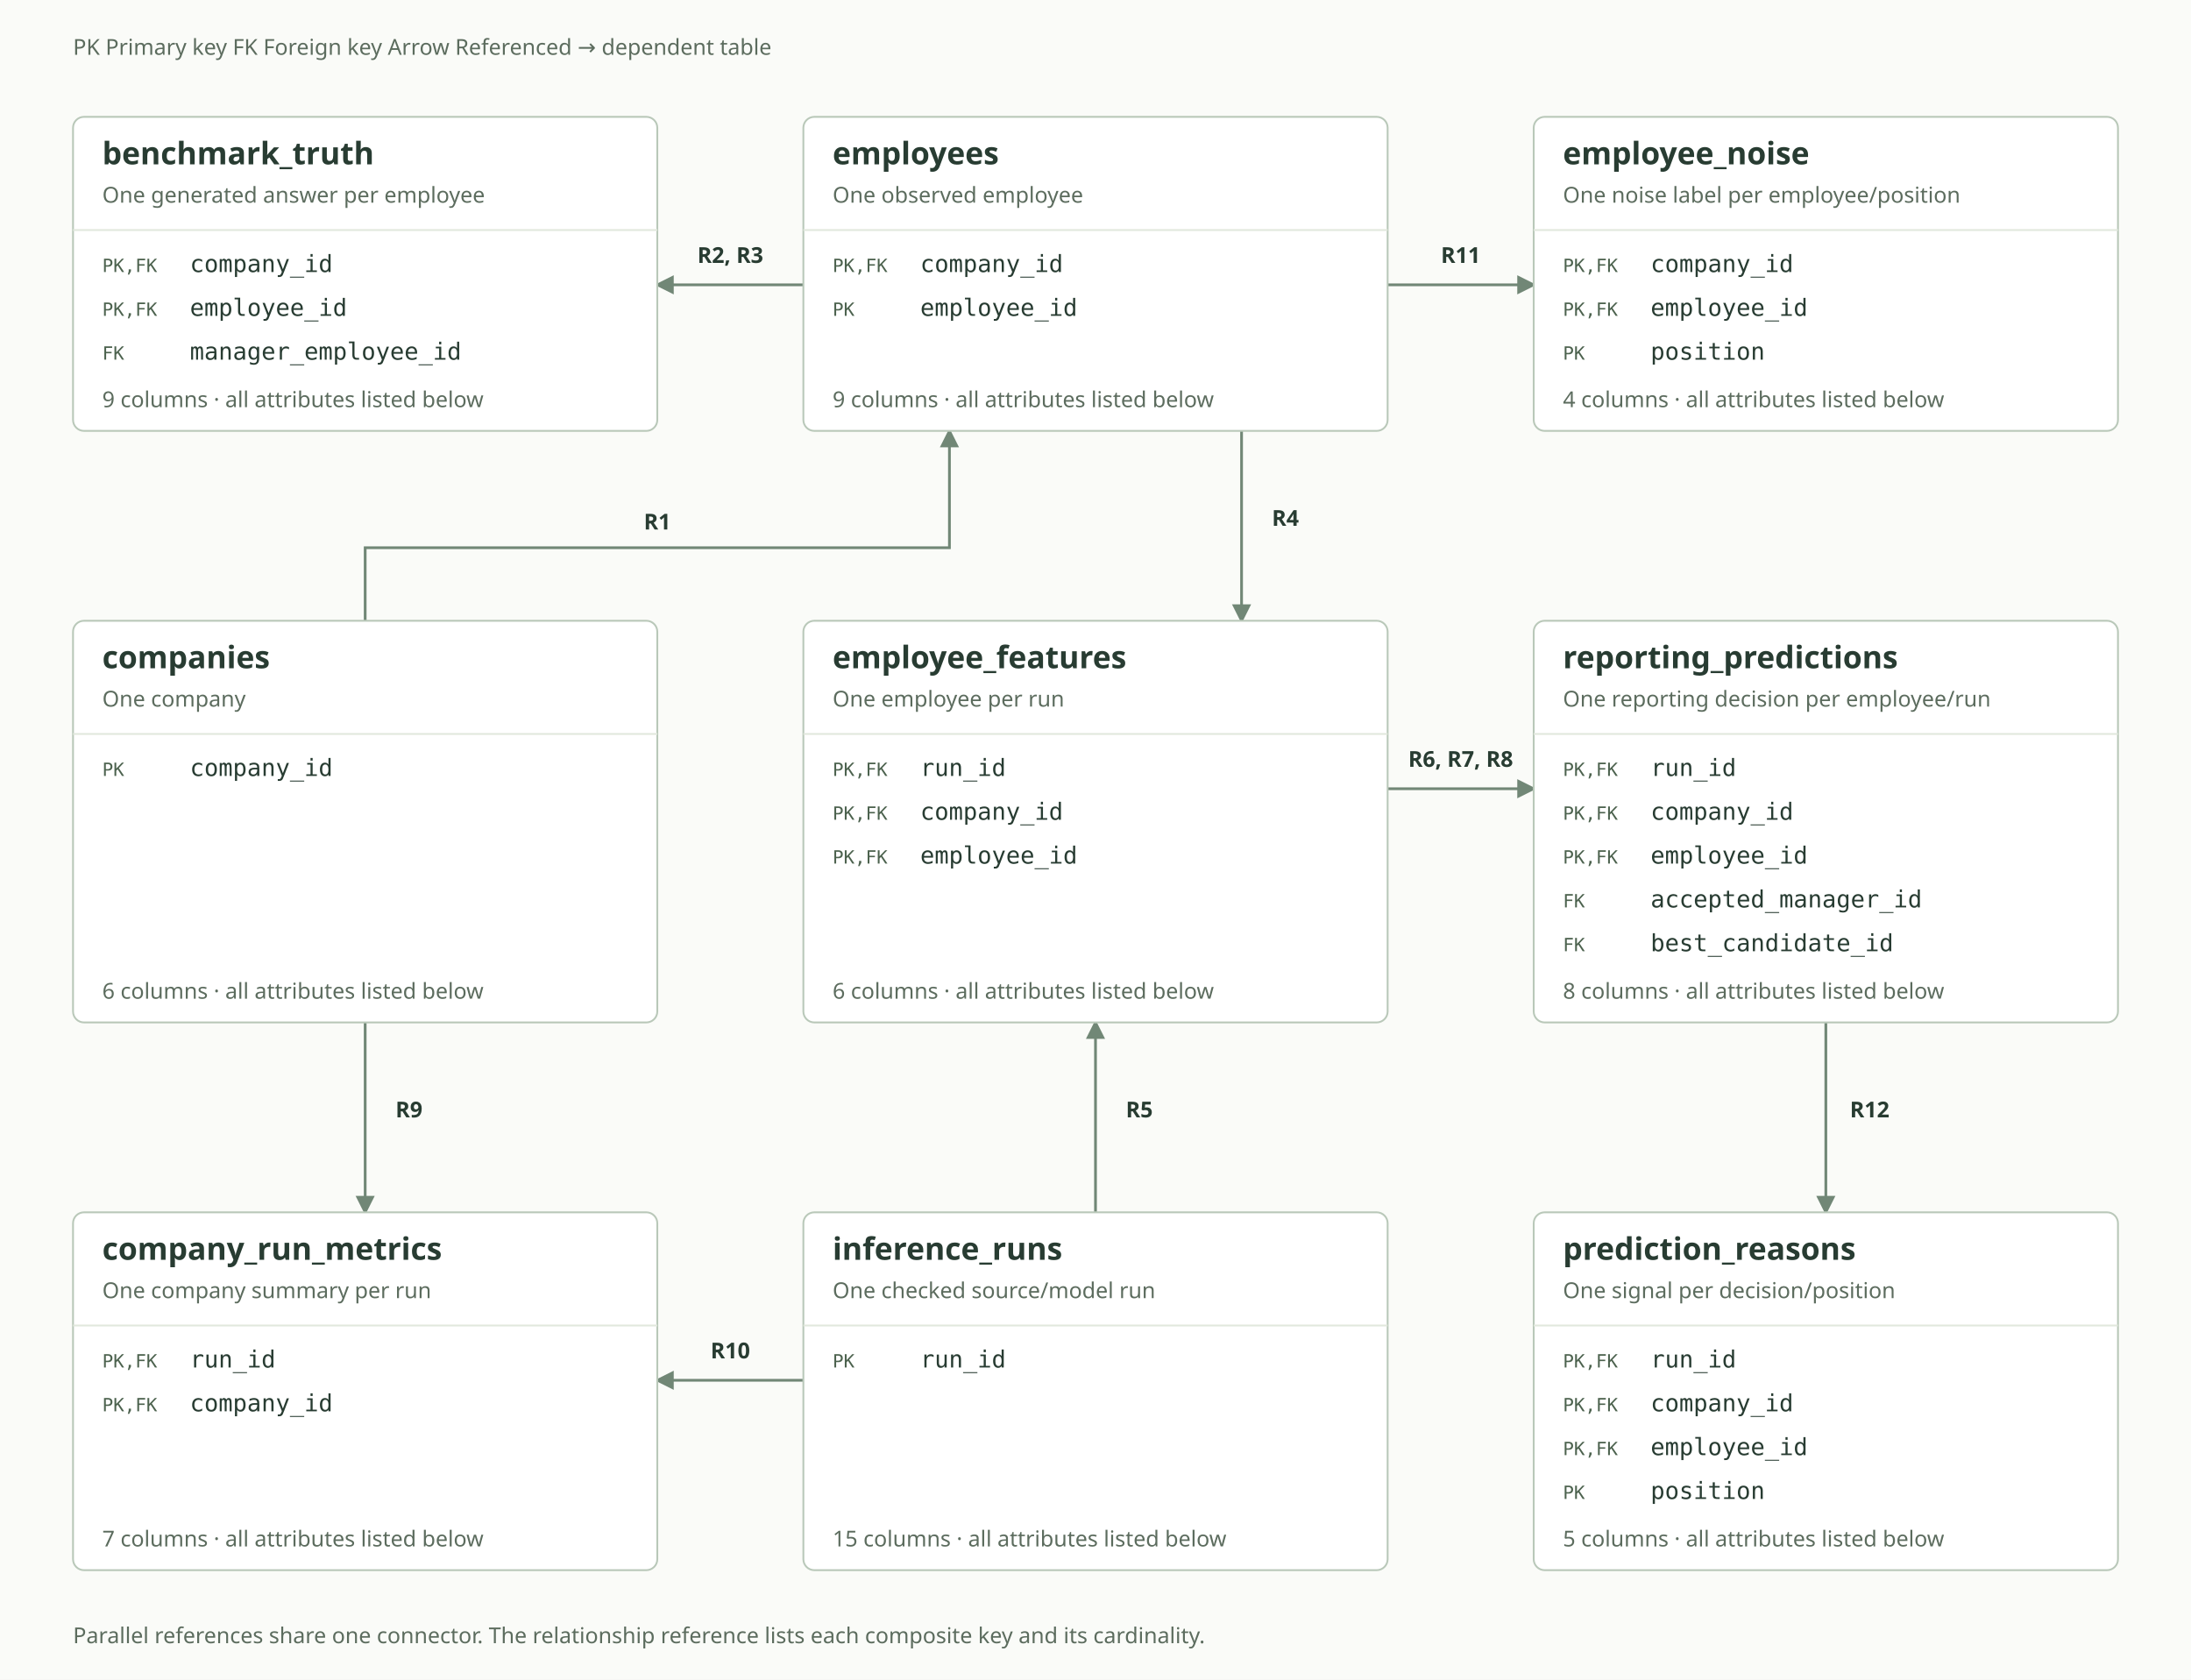
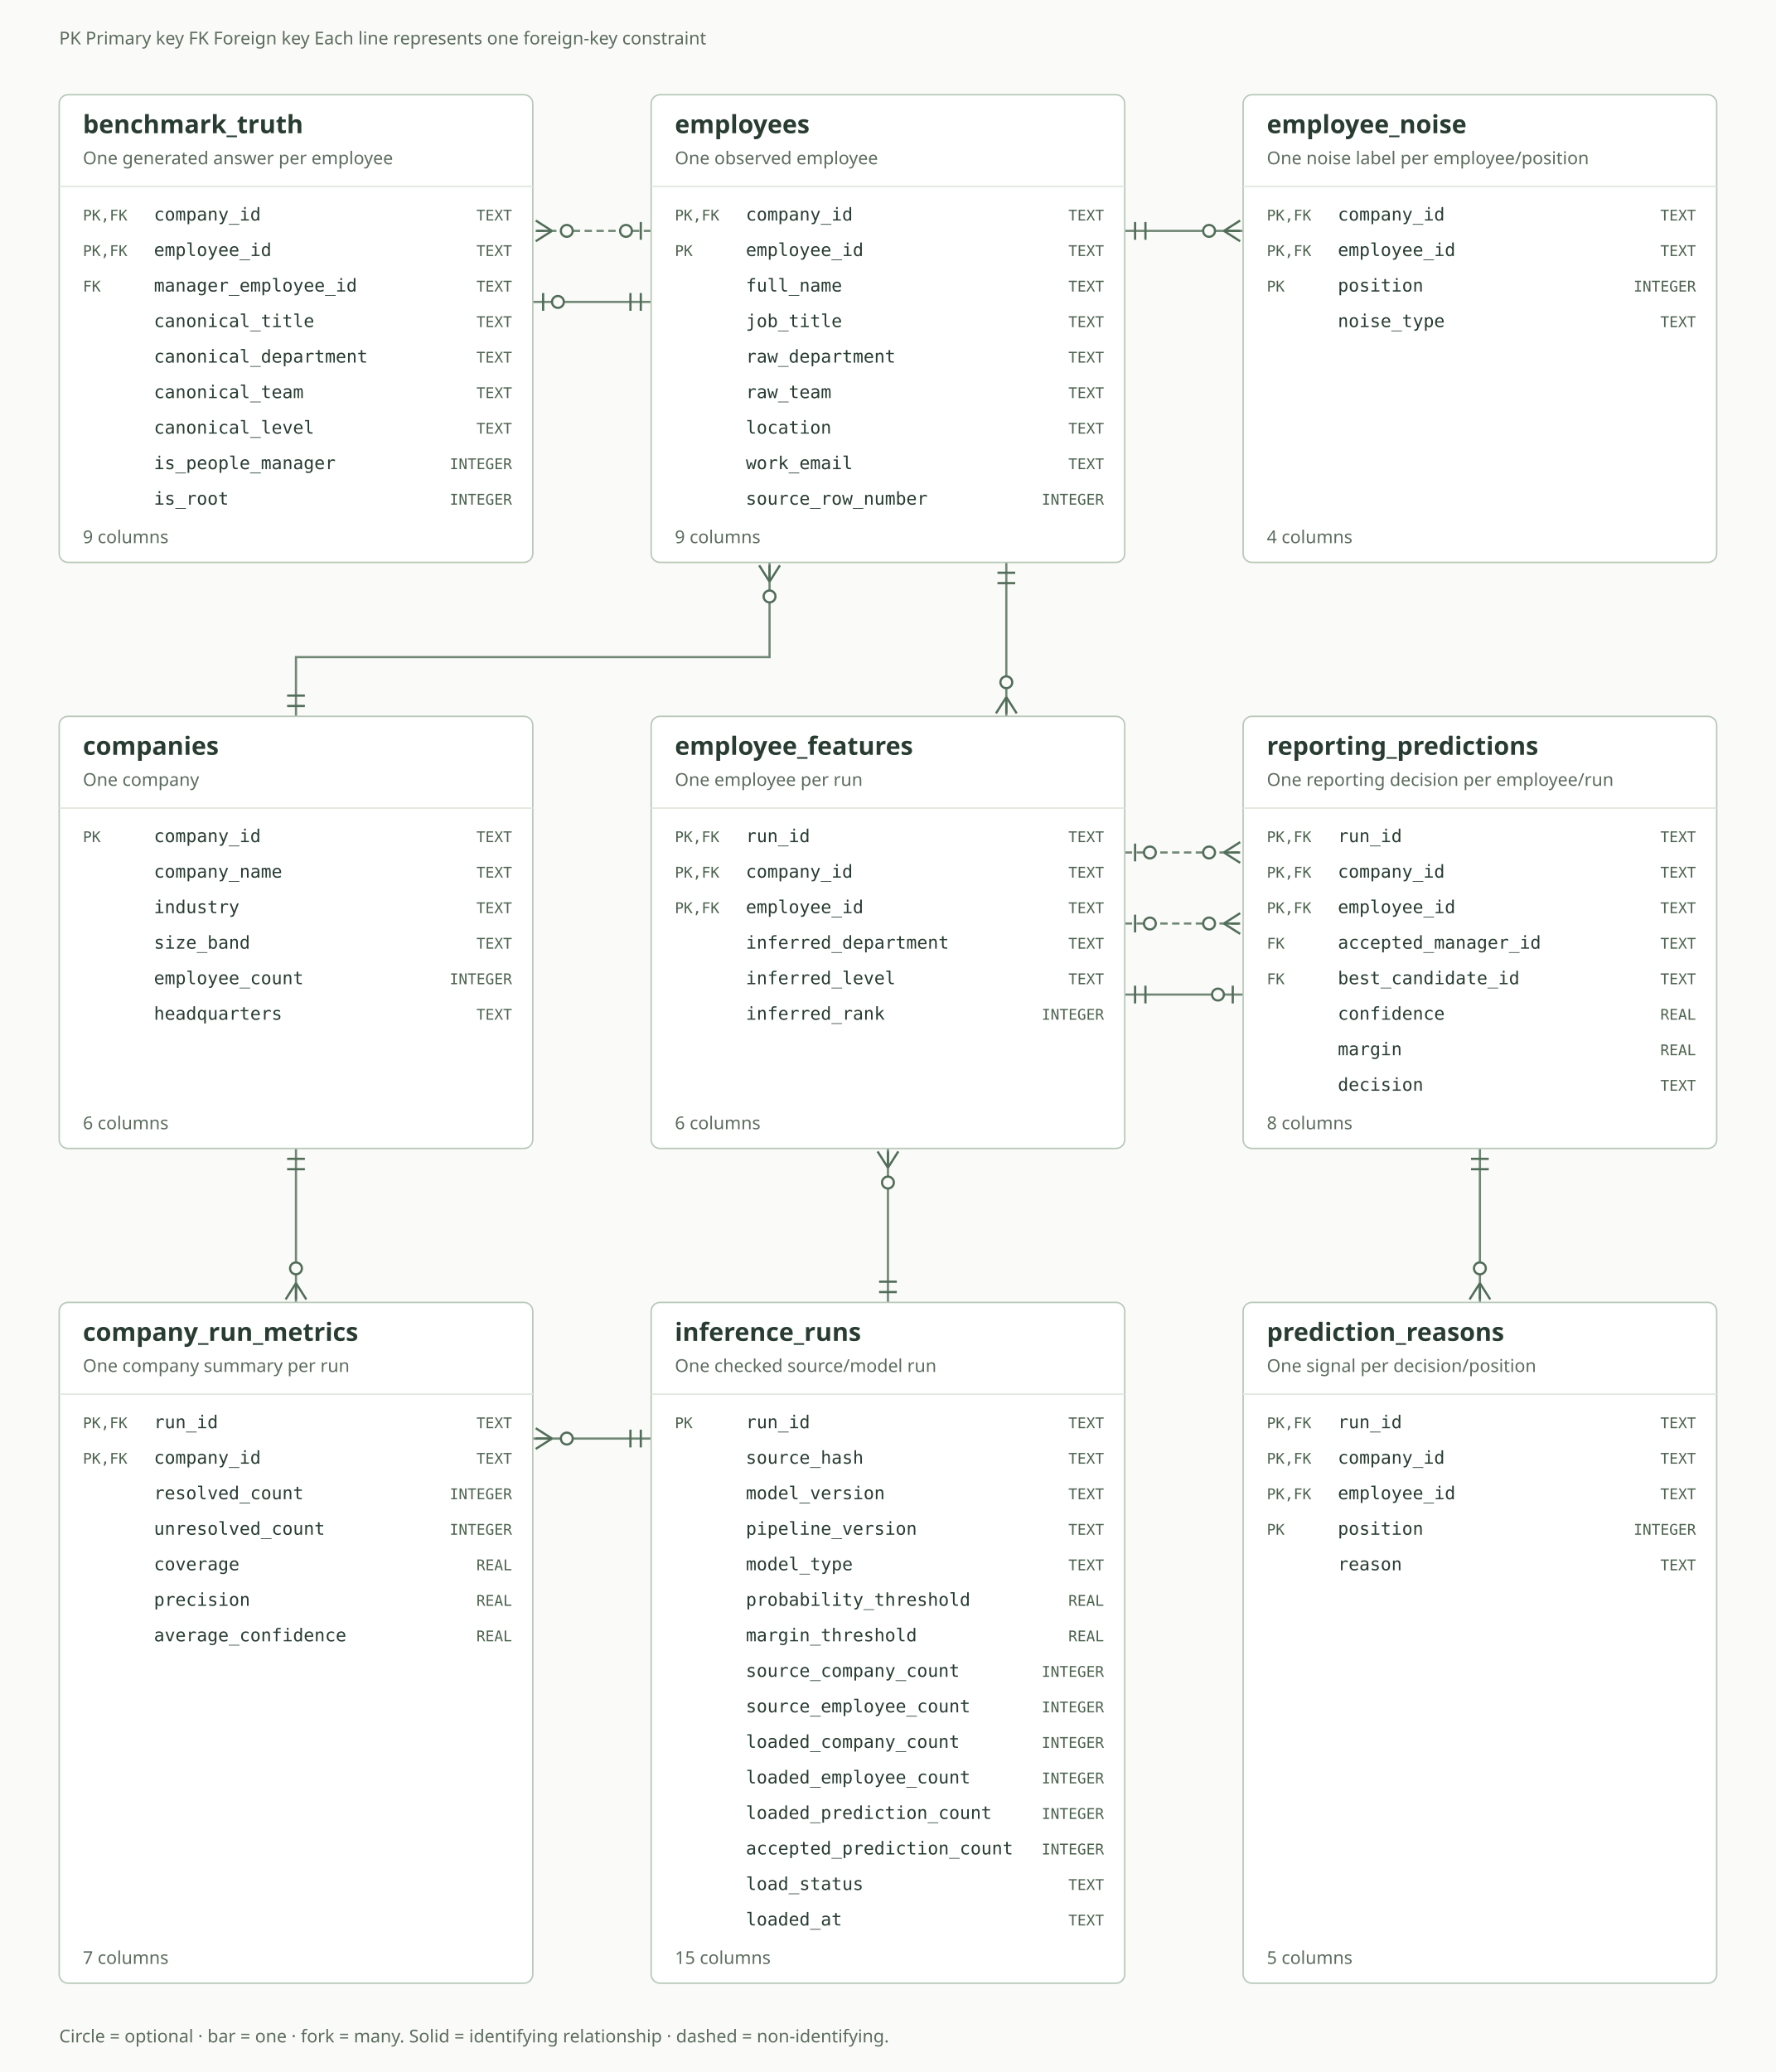
- <svg xmlns="http://www.w3.org/2000/svg" width="1200" height="920" viewBox="0 0 1200 920" role="img" aria-labelledby="title desc">
+ <svg xmlns="http://www.w3.org/2000/svg" width="1200" height="1400" viewBox="0 0 1200 1400" role="img" aria-labelledby="title desc">
  <rect width="1200" height="100%" fill="#fafbf8" />
-   <style>text{font-family:system-ui,sans-serif;fill:#283c32}.field{font-family:ui-monospace,monospace;font-size:13px}.key{font-family:ui-monospace,monospace;font-size:10px;fill:#4c624e}.edge{font-size:12px;font-weight:600;paint-order:stroke;stroke:#fafbf8;stroke-width:6px;stroke-linejoin:round}.note{font-size:12px;fill:#5c6c5e}</style>
-   <defs>
-     <marker id="arrow" markerWidth="7" markerHeight="7" refX="6" refY="3.5" orient="auto">
-       <path d="M0,0 L7,3.5 L0,7" fill="#718776" />
-     </marker>
-   </defs>
-   <text x="40" y="30" class="note">PK  Primary key     FK  Foreign key     Arrow  Referenced → dependent table</text>
-   <path d="M200.0,340 V300 H520 V236" stroke="#718776" stroke-width="1.5" fill="none" marker-end="url(#arrow)" />
-   <text x="360.0" y="290" text-anchor="middle" class="edge">R1</text>
-   <path d="M440,156 H360" stroke="#718776" stroke-width="1.5" fill="none" marker-end="url(#arrow)" />
-   <text x="400.0" y="144" text-anchor="middle" class="edge">R2, R3</text>
-   <path d="M680,236 V340" stroke="#718776" stroke-width="1.5" fill="none" marker-end="url(#arrow)" />
-   <text x="704" y="288.0" text-anchor="middle" class="edge">R4</text>
-   <path d="M600.0,664 V560" stroke="#718776" stroke-width="1.5" fill="none" marker-end="url(#arrow)" />
-   <text x="624.0" y="612.0" text-anchor="middle" class="edge">R5</text>
-   <path d="M760,432 H840" stroke="#718776" stroke-width="1.5" fill="none" marker-end="url(#arrow)" />
-   <text x="800.0" y="420" text-anchor="middle" class="edge">R6, R7, R8</text>
-   <path d="M200.0,560 V664" stroke="#718776" stroke-width="1.5" fill="none" marker-end="url(#arrow)" />
-   <text x="224.0" y="612.0" text-anchor="middle" class="edge">R9</text>
-   <path d="M440,756 H360" stroke="#718776" stroke-width="1.5" fill="none" marker-end="url(#arrow)" />
-   <text x="400.0" y="744" text-anchor="middle" class="edge">R10</text>
-   <path d="M760,156 H840" stroke="#718776" stroke-width="1.5" fill="none" marker-end="url(#arrow)" />
-   <text x="800.0" y="144" text-anchor="middle" class="edge">R11</text>
-   <path d="M1000.0,560 V664" stroke="#718776" stroke-width="1.5" fill="none" marker-end="url(#arrow)" />
-   <text x="1024.0" y="612.0" text-anchor="middle" class="edge">R12</text>
+   <style>text{font-family:system-ui,sans-serif;fill:#283c32}.field{font-family:ui-monospace,monospace;font-size:12px}.key{font-family:ui-monospace,monospace;font-size:10px;fill:#4c624e}.edge{font-size:12px;font-weight:600;paint-order:stroke;stroke:#fafbf8;stroke-width:6px;stroke-linejoin:round}.note{font-size:12px;fill:#5c6c5e}</style>
+   <text x="40" y="30" class="note">PK  Primary key     FK  Foreign key     Each line represents one foreign-key constraint</text>
+   <path d="M200.0,484 V444 H520 V380" stroke="#718776" stroke-width="1.5" fill="none" />
+   <path d="M206.0,477 L194.0,477" stroke="#526d5a" stroke-width="1.5" fill="none" />
+   <path d="M206.0,470 L194.0,470" stroke="#526d5a" stroke-width="1.5" fill="none" />
+   <circle cx="520" cy="403" r="4" fill="#fafbf8" stroke="#526d5a" stroke-width="1.5" />
+   <path d="M520,393 L527,382" stroke="#526d5a" stroke-width="1.5" fill="none" />
+   <path d="M520,393 L520,382" stroke="#526d5a" stroke-width="1.5" fill="none" />
+   <path d="M520,393 L513,382" stroke="#526d5a" stroke-width="1.5" fill="none" />
+   <path d="M440,156 H360" stroke="#718776" stroke-width="1.5" fill="none" stroke-dasharray="5 3" />
+   <circle cx="423" cy="156" r="4" fill="#fafbf8" stroke="#526d5a" stroke-width="1.5" />
+   <path d="M433,150 L433,162" stroke="#526d5a" stroke-width="1.5" fill="none" />
+   <circle cx="383" cy="156" r="4" fill="#fafbf8" stroke="#526d5a" stroke-width="1.5" />
+   <path d="M373,156 L362,149" stroke="#526d5a" stroke-width="1.5" fill="none" />
+   <path d="M373,156 L362,156" stroke="#526d5a" stroke-width="1.5" fill="none" />
+   <path d="M373,156 L362,163" stroke="#526d5a" stroke-width="1.5" fill="none" />
+   <path d="M440,204 H360" stroke="#718776" stroke-width="1.5" fill="none" />
+   <path d="M433,198 L433,210" stroke="#526d5a" stroke-width="1.5" fill="none" />
+   <path d="M426,198 L426,210" stroke="#526d5a" stroke-width="1.5" fill="none" />
+   <circle cx="377" cy="204" r="4" fill="#fafbf8" stroke="#526d5a" stroke-width="1.5" />
+   <path d="M367,210 L367,198" stroke="#526d5a" stroke-width="1.5" fill="none" />
+   <path d="M680,380 V484" stroke="#718776" stroke-width="1.5" fill="none" />
+   <path d="M674,387 L686,387" stroke="#526d5a" stroke-width="1.5" fill="none" />
+   <path d="M674,394 L686,394" stroke="#526d5a" stroke-width="1.5" fill="none" />
+   <circle cx="680" cy="461" r="4" fill="#fafbf8" stroke="#526d5a" stroke-width="1.5" />
+   <path d="M680,471 L673,482" stroke="#526d5a" stroke-width="1.5" fill="none" />
+   <path d="M680,471 L680,482" stroke="#526d5a" stroke-width="1.5" fill="none" />
+   <path d="M680,471 L687,482" stroke="#526d5a" stroke-width="1.5" fill="none" />
+   <path d="M600.0,880 V776" stroke="#718776" stroke-width="1.5" fill="none" />
+   <path d="M606.0,873 L594.0,873" stroke="#526d5a" stroke-width="1.5" fill="none" />
+   <path d="M606.0,866 L594.0,866" stroke="#526d5a" stroke-width="1.5" fill="none" />
+   <circle cx="600.0" cy="799" r="4" fill="#fafbf8" stroke="#526d5a" stroke-width="1.5" />
+   <path d="M600.0,789 L607.0,778" stroke="#526d5a" stroke-width="1.5" fill="none" />
+   <path d="M600.0,789 L600.0,778" stroke="#526d5a" stroke-width="1.5" fill="none" />
+   <path d="M600.0,789 L593.0,778" stroke="#526d5a" stroke-width="1.5" fill="none" />
+   <path d="M760,576 H840" stroke="#718776" stroke-width="1.5" fill="none" stroke-dasharray="5 3" />
+   <circle cx="777" cy="576" r="4" fill="#fafbf8" stroke="#526d5a" stroke-width="1.5" />
+   <path d="M767,582 L767,570" stroke="#526d5a" stroke-width="1.5" fill="none" />
+   <circle cx="817" cy="576" r="4" fill="#fafbf8" stroke="#526d5a" stroke-width="1.5" />
+   <path d="M827,576 L838,583" stroke="#526d5a" stroke-width="1.5" fill="none" />
+   <path d="M827,576 L838,576" stroke="#526d5a" stroke-width="1.5" fill="none" />
+   <path d="M827,576 L838,569" stroke="#526d5a" stroke-width="1.5" fill="none" />
+   <path d="M760,624 H840" stroke="#718776" stroke-width="1.5" fill="none" stroke-dasharray="5 3" />
+   <circle cx="777" cy="624" r="4" fill="#fafbf8" stroke="#526d5a" stroke-width="1.5" />
+   <path d="M767,630 L767,618" stroke="#526d5a" stroke-width="1.5" fill="none" />
+   <circle cx="817" cy="624" r="4" fill="#fafbf8" stroke="#526d5a" stroke-width="1.5" />
+   <path d="M827,624 L838,631" stroke="#526d5a" stroke-width="1.5" fill="none" />
+   <path d="M827,624 L838,624" stroke="#526d5a" stroke-width="1.5" fill="none" />
+   <path d="M827,624 L838,617" stroke="#526d5a" stroke-width="1.5" fill="none" />
+   <path d="M760,672 H840" stroke="#718776" stroke-width="1.5" fill="none" />
+   <path d="M767,678 L767,666" stroke="#526d5a" stroke-width="1.5" fill="none" />
+   <path d="M774,678 L774,666" stroke="#526d5a" stroke-width="1.5" fill="none" />
+   <circle cx="823" cy="672" r="4" fill="#fafbf8" stroke="#526d5a" stroke-width="1.5" />
+   <path d="M833,666 L833,678" stroke="#526d5a" stroke-width="1.5" fill="none" />
+   <path d="M200.0,776 V880" stroke="#718776" stroke-width="1.5" fill="none" />
+   <path d="M194.0,783 L206.0,783" stroke="#526d5a" stroke-width="1.5" fill="none" />
+   <path d="M194.0,790 L206.0,790" stroke="#526d5a" stroke-width="1.5" fill="none" />
+   <circle cx="200.0" cy="857" r="4" fill="#fafbf8" stroke="#526d5a" stroke-width="1.5" />
+   <path d="M200.0,867 L193.0,878" stroke="#526d5a" stroke-width="1.5" fill="none" />
+   <path d="M200.0,867 L200.0,878" stroke="#526d5a" stroke-width="1.5" fill="none" />
+   <path d="M200.0,867 L207.0,878" stroke="#526d5a" stroke-width="1.5" fill="none" />
+   <path d="M440,972 H360" stroke="#718776" stroke-width="1.5" fill="none" />
+   <path d="M433,966 L433,978" stroke="#526d5a" stroke-width="1.5" fill="none" />
+   <path d="M426,966 L426,978" stroke="#526d5a" stroke-width="1.5" fill="none" />
+   <circle cx="383" cy="972" r="4" fill="#fafbf8" stroke="#526d5a" stroke-width="1.5" />
+   <path d="M373,972 L362,965" stroke="#526d5a" stroke-width="1.5" fill="none" />
+   <path d="M373,972 L362,972" stroke="#526d5a" stroke-width="1.5" fill="none" />
+   <path d="M373,972 L362,979" stroke="#526d5a" stroke-width="1.5" fill="none" />
+   <path d="M760,156 H840" stroke="#718776" stroke-width="1.5" fill="none" />
+   <path d="M767,162 L767,150" stroke="#526d5a" stroke-width="1.5" fill="none" />
+   <path d="M774,162 L774,150" stroke="#526d5a" stroke-width="1.5" fill="none" />
+   <circle cx="817" cy="156" r="4" fill="#fafbf8" stroke="#526d5a" stroke-width="1.5" />
+   <path d="M827,156 L838,163" stroke="#526d5a" stroke-width="1.5" fill="none" />
+   <path d="M827,156 L838,156" stroke="#526d5a" stroke-width="1.5" fill="none" />
+   <path d="M827,156 L838,149" stroke="#526d5a" stroke-width="1.5" fill="none" />
+   <path d="M1000.0,776 V880" stroke="#718776" stroke-width="1.5" fill="none" />
+   <path d="M994.0,783 L1006.0,783" stroke="#526d5a" stroke-width="1.5" fill="none" />
+   <path d="M994.0,790 L1006.0,790" stroke="#526d5a" stroke-width="1.5" fill="none" />
+   <circle cx="1000.0" cy="857" r="4" fill="#fafbf8" stroke="#526d5a" stroke-width="1.5" />
+   <path d="M1000.0,867 L993.0,878" stroke="#526d5a" stroke-width="1.5" fill="none" />
+   <path d="M1000.0,867 L1000.0,878" stroke="#526d5a" stroke-width="1.5" fill="none" />
+   <path d="M1000.0,867 L1007.0,878" stroke="#526d5a" stroke-width="1.5" fill="none" />
  <g aria-label="companies">
-     <rect x="40" y="340" width="320" height="220" rx="6" fill="white" stroke="#b9c8b9" />
-     <path d="M40,402 H360" stroke="#e1e8dd" />
-     <text x="56" y="366" font-size="17" font-weight="650">companies</text>
-     <text x="56" y="387" class="note">One company</text>
-     <text x="56" y="425" class="key">PK</text>
-     <text x="104" y="425" class="field">company_id</text>
-     <text x="56" y="547" class="note">6 columns · all attributes listed below</text>
+     <rect x="40" y="484" width="320" height="292" rx="6" fill="white" stroke="#b9c8b9" />
+     <path d="M40,546 H360" stroke="#e1e8dd" />
+     <text x="56" y="510" font-size="17" font-weight="650">companies</text>
+     <text x="56" y="531" class="note">One company</text>
+     <text x="56" y="569" class="key">PK</text>
+     <text x="104" y="569" class="field">company_id</text>
+     <text x="346" y="569" text-anchor="end" class="key">TEXT</text>
+     <text x="56" y="593" class="key" />
+     <text x="104" y="593" class="field">company_name</text>
+     <text x="346" y="593" text-anchor="end" class="key">TEXT</text>
+     <text x="56" y="617" class="key" />
+     <text x="104" y="617" class="field">industry</text>
+     <text x="346" y="617" text-anchor="end" class="key">TEXT</text>
+     <text x="56" y="641" class="key" />
+     <text x="104" y="641" class="field">size_band</text>
+     <text x="346" y="641" text-anchor="end" class="key">TEXT</text>
+     <text x="56" y="665" class="key" />
+     <text x="104" y="665" class="field">employee_count</text>
+     <text x="346" y="665" text-anchor="end" class="key">INTEGER</text>
+     <text x="56" y="689" class="key" />
+     <text x="104" y="689" class="field">headquarters</text>
+     <text x="346" y="689" text-anchor="end" class="key">TEXT</text>
+     <text x="56" y="763" class="note">6 columns</text>
  </g>
  <g aria-label="employees">
-     <rect x="440" y="64" width="320" height="172" rx="6" fill="white" stroke="#b9c8b9" />
+     <rect x="440" y="64" width="320" height="316" rx="6" fill="white" stroke="#b9c8b9" />
    <path d="M440,126 H760" stroke="#e1e8dd" />
    <text x="456" y="90" font-size="17" font-weight="650">employees</text>
    <text x="456" y="111" class="note">One observed employee</text>
    <text x="456" y="149" class="key">PK,FK</text>
    <text x="504" y="149" class="field">company_id</text>
+     <text x="746" y="149" text-anchor="end" class="key">TEXT</text>
    <text x="456" y="173" class="key">PK</text>
    <text x="504" y="173" class="field">employee_id</text>
-     <text x="456" y="223" class="note">9 columns · all attributes listed below</text>
+     <text x="746" y="173" text-anchor="end" class="key">TEXT</text>
+     <text x="456" y="197" class="key" />
+     <text x="504" y="197" class="field">full_name</text>
+     <text x="746" y="197" text-anchor="end" class="key">TEXT</text>
+     <text x="456" y="221" class="key" />
+     <text x="504" y="221" class="field">job_title</text>
+     <text x="746" y="221" text-anchor="end" class="key">TEXT</text>
+     <text x="456" y="245" class="key" />
+     <text x="504" y="245" class="field">raw_department</text>
+     <text x="746" y="245" text-anchor="end" class="key">TEXT</text>
+     <text x="456" y="269" class="key" />
+     <text x="504" y="269" class="field">raw_team</text>
+     <text x="746" y="269" text-anchor="end" class="key">TEXT</text>
+     <text x="456" y="293" class="key" />
+     <text x="504" y="293" class="field">location</text>
+     <text x="746" y="293" text-anchor="end" class="key">TEXT</text>
+     <text x="456" y="317" class="key" />
+     <text x="504" y="317" class="field">work_email</text>
+     <text x="746" y="317" text-anchor="end" class="key">TEXT</text>
+     <text x="456" y="341" class="key" />
+     <text x="504" y="341" class="field">source_row_number</text>
+     <text x="746" y="341" text-anchor="end" class="key">INTEGER</text>
+     <text x="456" y="367" class="note">9 columns</text>
  </g>
  <g aria-label="benchmark_truth">
-     <rect x="40" y="64" width="320" height="172" rx="6" fill="white" stroke="#b9c8b9" />
+     <rect x="40" y="64" width="320" height="316" rx="6" fill="white" stroke="#b9c8b9" />
    <path d="M40,126 H360" stroke="#e1e8dd" />
    <text x="56" y="90" font-size="17" font-weight="650">benchmark_truth</text>
    <text x="56" y="111" class="note">One generated answer per employee</text>
    <text x="56" y="149" class="key">PK,FK</text>
    <text x="104" y="149" class="field">company_id</text>
+     <text x="346" y="149" text-anchor="end" class="key">TEXT</text>
    <text x="56" y="173" class="key">PK,FK</text>
    <text x="104" y="173" class="field">employee_id</text>
+     <text x="346" y="173" text-anchor="end" class="key">TEXT</text>
    <text x="56" y="197" class="key">FK</text>
    <text x="104" y="197" class="field">manager_employee_id</text>
-     <text x="56" y="223" class="note">9 columns · all attributes listed below</text>
+     <text x="346" y="197" text-anchor="end" class="key">TEXT</text>
+     <text x="56" y="221" class="key" />
+     <text x="104" y="221" class="field">canonical_title</text>
+     <text x="346" y="221" text-anchor="end" class="key">TEXT</text>
+     <text x="56" y="245" class="key" />
+     <text x="104" y="245" class="field">canonical_department</text>
+     <text x="346" y="245" text-anchor="end" class="key">TEXT</text>
+     <text x="56" y="269" class="key" />
+     <text x="104" y="269" class="field">canonical_team</text>
+     <text x="346" y="269" text-anchor="end" class="key">TEXT</text>
+     <text x="56" y="293" class="key" />
+     <text x="104" y="293" class="field">canonical_level</text>
+     <text x="346" y="293" text-anchor="end" class="key">TEXT</text>
+     <text x="56" y="317" class="key" />
+     <text x="104" y="317" class="field">is_people_manager</text>
+     <text x="346" y="317" text-anchor="end" class="key">INTEGER</text>
+     <text x="56" y="341" class="key" />
+     <text x="104" y="341" class="field">is_root</text>
+     <text x="346" y="341" text-anchor="end" class="key">INTEGER</text>
+     <text x="56" y="367" class="note">9 columns</text>
  </g>
  <g aria-label="inference_runs">
-     <rect x="440" y="664" width="320" height="196" rx="6" fill="white" stroke="#b9c8b9" />
-     <path d="M440,726 H760" stroke="#e1e8dd" />
-     <text x="456" y="690" font-size="17" font-weight="650">inference_runs</text>
-     <text x="456" y="711" class="note">One checked source/model run</text>
-     <text x="456" y="749" class="key">PK</text>
-     <text x="504" y="749" class="field">run_id</text>
-     <text x="456" y="847" class="note">15 columns · all attributes listed below</text>
+     <rect x="440" y="880" width="320" height="460" rx="6" fill="white" stroke="#b9c8b9" />
+     <path d="M440,942 H760" stroke="#e1e8dd" />
+     <text x="456" y="906" font-size="17" font-weight="650">inference_runs</text>
+     <text x="456" y="927" class="note">One checked source/model run</text>
+     <text x="456" y="965" class="key">PK</text>
+     <text x="504" y="965" class="field">run_id</text>
+     <text x="746" y="965" text-anchor="end" class="key">TEXT</text>
+     <text x="456" y="989" class="key" />
+     <text x="504" y="989" class="field">source_hash</text>
+     <text x="746" y="989" text-anchor="end" class="key">TEXT</text>
+     <text x="456" y="1013" class="key" />
+     <text x="504" y="1013" class="field">model_version</text>
+     <text x="746" y="1013" text-anchor="end" class="key">TEXT</text>
+     <text x="456" y="1037" class="key" />
+     <text x="504" y="1037" class="field">pipeline_version</text>
+     <text x="746" y="1037" text-anchor="end" class="key">TEXT</text>
+     <text x="456" y="1061" class="key" />
+     <text x="504" y="1061" class="field">model_type</text>
+     <text x="746" y="1061" text-anchor="end" class="key">TEXT</text>
+     <text x="456" y="1085" class="key" />
+     <text x="504" y="1085" class="field">probability_threshold</text>
+     <text x="746" y="1085" text-anchor="end" class="key">REAL</text>
+     <text x="456" y="1109" class="key" />
+     <text x="504" y="1109" class="field">margin_threshold</text>
+     <text x="746" y="1109" text-anchor="end" class="key">REAL</text>
+     <text x="456" y="1133" class="key" />
+     <text x="504" y="1133" class="field">source_company_count</text>
+     <text x="746" y="1133" text-anchor="end" class="key">INTEGER</text>
+     <text x="456" y="1157" class="key" />
+     <text x="504" y="1157" class="field">source_employee_count</text>
+     <text x="746" y="1157" text-anchor="end" class="key">INTEGER</text>
+     <text x="456" y="1181" class="key" />
+     <text x="504" y="1181" class="field">loaded_company_count</text>
+     <text x="746" y="1181" text-anchor="end" class="key">INTEGER</text>
+     <text x="456" y="1205" class="key" />
+     <text x="504" y="1205" class="field">loaded_employee_count</text>
+     <text x="746" y="1205" text-anchor="end" class="key">INTEGER</text>
+     <text x="456" y="1229" class="key" />
+     <text x="504" y="1229" class="field">loaded_prediction_count</text>
+     <text x="746" y="1229" text-anchor="end" class="key">INTEGER</text>
+     <text x="456" y="1253" class="key" />
+     <text x="504" y="1253" class="field">accepted_prediction_count</text>
+     <text x="746" y="1253" text-anchor="end" class="key">INTEGER</text>
+     <text x="456" y="1277" class="key" />
+     <text x="504" y="1277" class="field">load_status</text>
+     <text x="746" y="1277" text-anchor="end" class="key">TEXT</text>
+     <text x="456" y="1301" class="key" />
+     <text x="504" y="1301" class="field">loaded_at</text>
+     <text x="746" y="1301" text-anchor="end" class="key">TEXT</text>
+     <text x="456" y="1327" class="note">15 columns</text>
  </g>
  <g aria-label="employee_features">
-     <rect x="440" y="340" width="320" height="220" rx="6" fill="white" stroke="#b9c8b9" />
-     <path d="M440,402 H760" stroke="#e1e8dd" />
-     <text x="456" y="366" font-size="17" font-weight="650">employee_features</text>
-     <text x="456" y="387" class="note">One employee per run</text>
-     <text x="456" y="425" class="key">PK,FK</text>
-     <text x="504" y="425" class="field">run_id</text>
-     <text x="456" y="449" class="key">PK,FK</text>
-     <text x="504" y="449" class="field">company_id</text>
-     <text x="456" y="473" class="key">PK,FK</text>
-     <text x="504" y="473" class="field">employee_id</text>
-     <text x="456" y="547" class="note">6 columns · all attributes listed below</text>
+     <rect x="440" y="484" width="320" height="292" rx="6" fill="white" stroke="#b9c8b9" />
+     <path d="M440,546 H760" stroke="#e1e8dd" />
+     <text x="456" y="510" font-size="17" font-weight="650">employee_features</text>
+     <text x="456" y="531" class="note">One employee per run</text>
+     <text x="456" y="569" class="key">PK,FK</text>
+     <text x="504" y="569" class="field">run_id</text>
+     <text x="746" y="569" text-anchor="end" class="key">TEXT</text>
+     <text x="456" y="593" class="key">PK,FK</text>
+     <text x="504" y="593" class="field">company_id</text>
+     <text x="746" y="593" text-anchor="end" class="key">TEXT</text>
+     <text x="456" y="617" class="key">PK,FK</text>
+     <text x="504" y="617" class="field">employee_id</text>
+     <text x="746" y="617" text-anchor="end" class="key">TEXT</text>
+     <text x="456" y="641" class="key" />
+     <text x="504" y="641" class="field">inferred_department</text>
+     <text x="746" y="641" text-anchor="end" class="key">TEXT</text>
+     <text x="456" y="665" class="key" />
+     <text x="504" y="665" class="field">inferred_level</text>
+     <text x="746" y="665" text-anchor="end" class="key">TEXT</text>
+     <text x="456" y="689" class="key" />
+     <text x="504" y="689" class="field">inferred_rank</text>
+     <text x="746" y="689" text-anchor="end" class="key">INTEGER</text>
+     <text x="456" y="763" class="note">6 columns</text>
  </g>
  <g aria-label="reporting_predictions">
-     <rect x="840" y="340" width="320" height="220" rx="6" fill="white" stroke="#b9c8b9" />
-     <path d="M840,402 H1160" stroke="#e1e8dd" />
-     <text x="856" y="366" font-size="17" font-weight="650">reporting_predictions</text>
-     <text x="856" y="387" class="note">One reporting decision per employee/run</text>
-     <text x="856" y="425" class="key">PK,FK</text>
-     <text x="904" y="425" class="field">run_id</text>
-     <text x="856" y="449" class="key">PK,FK</text>
-     <text x="904" y="449" class="field">company_id</text>
-     <text x="856" y="473" class="key">PK,FK</text>
-     <text x="904" y="473" class="field">employee_id</text>
-     <text x="856" y="497" class="key">FK</text>
-     <text x="904" y="497" class="field">accepted_manager_id</text>
-     <text x="856" y="521" class="key">FK</text>
-     <text x="904" y="521" class="field">best_candidate_id</text>
-     <text x="856" y="547" class="note">8 columns · all attributes listed below</text>
+     <rect x="840" y="484" width="320" height="292" rx="6" fill="white" stroke="#b9c8b9" />
+     <path d="M840,546 H1160" stroke="#e1e8dd" />
+     <text x="856" y="510" font-size="17" font-weight="650">reporting_predictions</text>
+     <text x="856" y="531" class="note">One reporting decision per employee/run</text>
+     <text x="856" y="569" class="key">PK,FK</text>
+     <text x="904" y="569" class="field">run_id</text>
+     <text x="1146" y="569" text-anchor="end" class="key">TEXT</text>
+     <text x="856" y="593" class="key">PK,FK</text>
+     <text x="904" y="593" class="field">company_id</text>
+     <text x="1146" y="593" text-anchor="end" class="key">TEXT</text>
+     <text x="856" y="617" class="key">PK,FK</text>
+     <text x="904" y="617" class="field">employee_id</text>
+     <text x="1146" y="617" text-anchor="end" class="key">TEXT</text>
+     <text x="856" y="641" class="key">FK</text>
+     <text x="904" y="641" class="field">accepted_manager_id</text>
+     <text x="1146" y="641" text-anchor="end" class="key">TEXT</text>
+     <text x="856" y="665" class="key">FK</text>
+     <text x="904" y="665" class="field">best_candidate_id</text>
+     <text x="1146" y="665" text-anchor="end" class="key">TEXT</text>
+     <text x="856" y="689" class="key" />
+     <text x="904" y="689" class="field">confidence</text>
+     <text x="1146" y="689" text-anchor="end" class="key">REAL</text>
+     <text x="856" y="713" class="key" />
+     <text x="904" y="713" class="field">margin</text>
+     <text x="1146" y="713" text-anchor="end" class="key">REAL</text>
+     <text x="856" y="737" class="key" />
+     <text x="904" y="737" class="field">decision</text>
+     <text x="1146" y="737" text-anchor="end" class="key">TEXT</text>
+     <text x="856" y="763" class="note">8 columns</text>
  </g>
  <g aria-label="company_run_metrics">
-     <rect x="40" y="664" width="320" height="196" rx="6" fill="white" stroke="#b9c8b9" />
-     <path d="M40,726 H360" stroke="#e1e8dd" />
-     <text x="56" y="690" font-size="17" font-weight="650">company_run_metrics</text>
-     <text x="56" y="711" class="note">One company summary per run</text>
-     <text x="56" y="749" class="key">PK,FK</text>
-     <text x="104" y="749" class="field">run_id</text>
-     <text x="56" y="773" class="key">PK,FK</text>
-     <text x="104" y="773" class="field">company_id</text>
-     <text x="56" y="847" class="note">7 columns · all attributes listed below</text>
+     <rect x="40" y="880" width="320" height="460" rx="6" fill="white" stroke="#b9c8b9" />
+     <path d="M40,942 H360" stroke="#e1e8dd" />
+     <text x="56" y="906" font-size="17" font-weight="650">company_run_metrics</text>
+     <text x="56" y="927" class="note">One company summary per run</text>
+     <text x="56" y="965" class="key">PK,FK</text>
+     <text x="104" y="965" class="field">run_id</text>
+     <text x="346" y="965" text-anchor="end" class="key">TEXT</text>
+     <text x="56" y="989" class="key">PK,FK</text>
+     <text x="104" y="989" class="field">company_id</text>
+     <text x="346" y="989" text-anchor="end" class="key">TEXT</text>
+     <text x="56" y="1013" class="key" />
+     <text x="104" y="1013" class="field">resolved_count</text>
+     <text x="346" y="1013" text-anchor="end" class="key">INTEGER</text>
+     <text x="56" y="1037" class="key" />
+     <text x="104" y="1037" class="field">unresolved_count</text>
+     <text x="346" y="1037" text-anchor="end" class="key">INTEGER</text>
+     <text x="56" y="1061" class="key" />
+     <text x="104" y="1061" class="field">coverage</text>
+     <text x="346" y="1061" text-anchor="end" class="key">REAL</text>
+     <text x="56" y="1085" class="key" />
+     <text x="104" y="1085" class="field">precision</text>
+     <text x="346" y="1085" text-anchor="end" class="key">REAL</text>
+     <text x="56" y="1109" class="key" />
+     <text x="104" y="1109" class="field">average_confidence</text>
+     <text x="346" y="1109" text-anchor="end" class="key">REAL</text>
+     <text x="56" y="1327" class="note">7 columns</text>
  </g>
  <g aria-label="employee_noise">
-     <rect x="840" y="64" width="320" height="172" rx="6" fill="white" stroke="#b9c8b9" />
+     <rect x="840" y="64" width="320" height="316" rx="6" fill="white" stroke="#b9c8b9" />
    <path d="M840,126 H1160" stroke="#e1e8dd" />
    <text x="856" y="90" font-size="17" font-weight="650">employee_noise</text>
    <text x="856" y="111" class="note">One noise label per employee/position</text>
    <text x="856" y="149" class="key">PK,FK</text>
    <text x="904" y="149" class="field">company_id</text>
+     <text x="1146" y="149" text-anchor="end" class="key">TEXT</text>
    <text x="856" y="173" class="key">PK,FK</text>
    <text x="904" y="173" class="field">employee_id</text>
+     <text x="1146" y="173" text-anchor="end" class="key">TEXT</text>
    <text x="856" y="197" class="key">PK</text>
    <text x="904" y="197" class="field">position</text>
-     <text x="856" y="223" class="note">4 columns · all attributes listed below</text>
+     <text x="1146" y="197" text-anchor="end" class="key">INTEGER</text>
+     <text x="856" y="221" class="key" />
+     <text x="904" y="221" class="field">noise_type</text>
+     <text x="1146" y="221" text-anchor="end" class="key">TEXT</text>
+     <text x="856" y="367" class="note">4 columns</text>
  </g>
  <g aria-label="prediction_reasons">
-     <rect x="840" y="664" width="320" height="196" rx="6" fill="white" stroke="#b9c8b9" />
-     <path d="M840,726 H1160" stroke="#e1e8dd" />
-     <text x="856" y="690" font-size="17" font-weight="650">prediction_reasons</text>
-     <text x="856" y="711" class="note">One signal per decision/position</text>
-     <text x="856" y="749" class="key">PK,FK</text>
-     <text x="904" y="749" class="field">run_id</text>
-     <text x="856" y="773" class="key">PK,FK</text>
-     <text x="904" y="773" class="field">company_id</text>
-     <text x="856" y="797" class="key">PK,FK</text>
-     <text x="904" y="797" class="field">employee_id</text>
-     <text x="856" y="821" class="key">PK</text>
-     <text x="904" y="821" class="field">position</text>
-     <text x="856" y="847" class="note">5 columns · all attributes listed below</text>
-   </g>
-   <text x="40" y="900" class="note">Parallel references share one connector. The relationship reference lists each composite key and its cardinality.</text>
+     <rect x="840" y="880" width="320" height="460" rx="6" fill="white" stroke="#b9c8b9" />
+     <path d="M840,942 H1160" stroke="#e1e8dd" />
+     <text x="856" y="906" font-size="17" font-weight="650">prediction_reasons</text>
+     <text x="856" y="927" class="note">One signal per decision/position</text>
+     <text x="856" y="965" class="key">PK,FK</text>
+     <text x="904" y="965" class="field">run_id</text>
+     <text x="1146" y="965" text-anchor="end" class="key">TEXT</text>
+     <text x="856" y="989" class="key">PK,FK</text>
+     <text x="904" y="989" class="field">company_id</text>
+     <text x="1146" y="989" text-anchor="end" class="key">TEXT</text>
+     <text x="856" y="1013" class="key">PK,FK</text>
+     <text x="904" y="1013" class="field">employee_id</text>
+     <text x="1146" y="1013" text-anchor="end" class="key">TEXT</text>
+     <text x="856" y="1037" class="key">PK</text>
+     <text x="904" y="1037" class="field">position</text>
+     <text x="1146" y="1037" text-anchor="end" class="key">INTEGER</text>
+     <text x="856" y="1061" class="key" />
+     <text x="904" y="1061" class="field">reason</text>
+     <text x="1146" y="1061" text-anchor="end" class="key">TEXT</text>
+     <text x="856" y="1327" class="note">5 columns</text>
+   </g>
+   <text x="40" y="1380" class="note">Circle = optional · bar = one · fork = many. Solid = identifying relationship · dashed = non-identifying.</text>
</svg>
